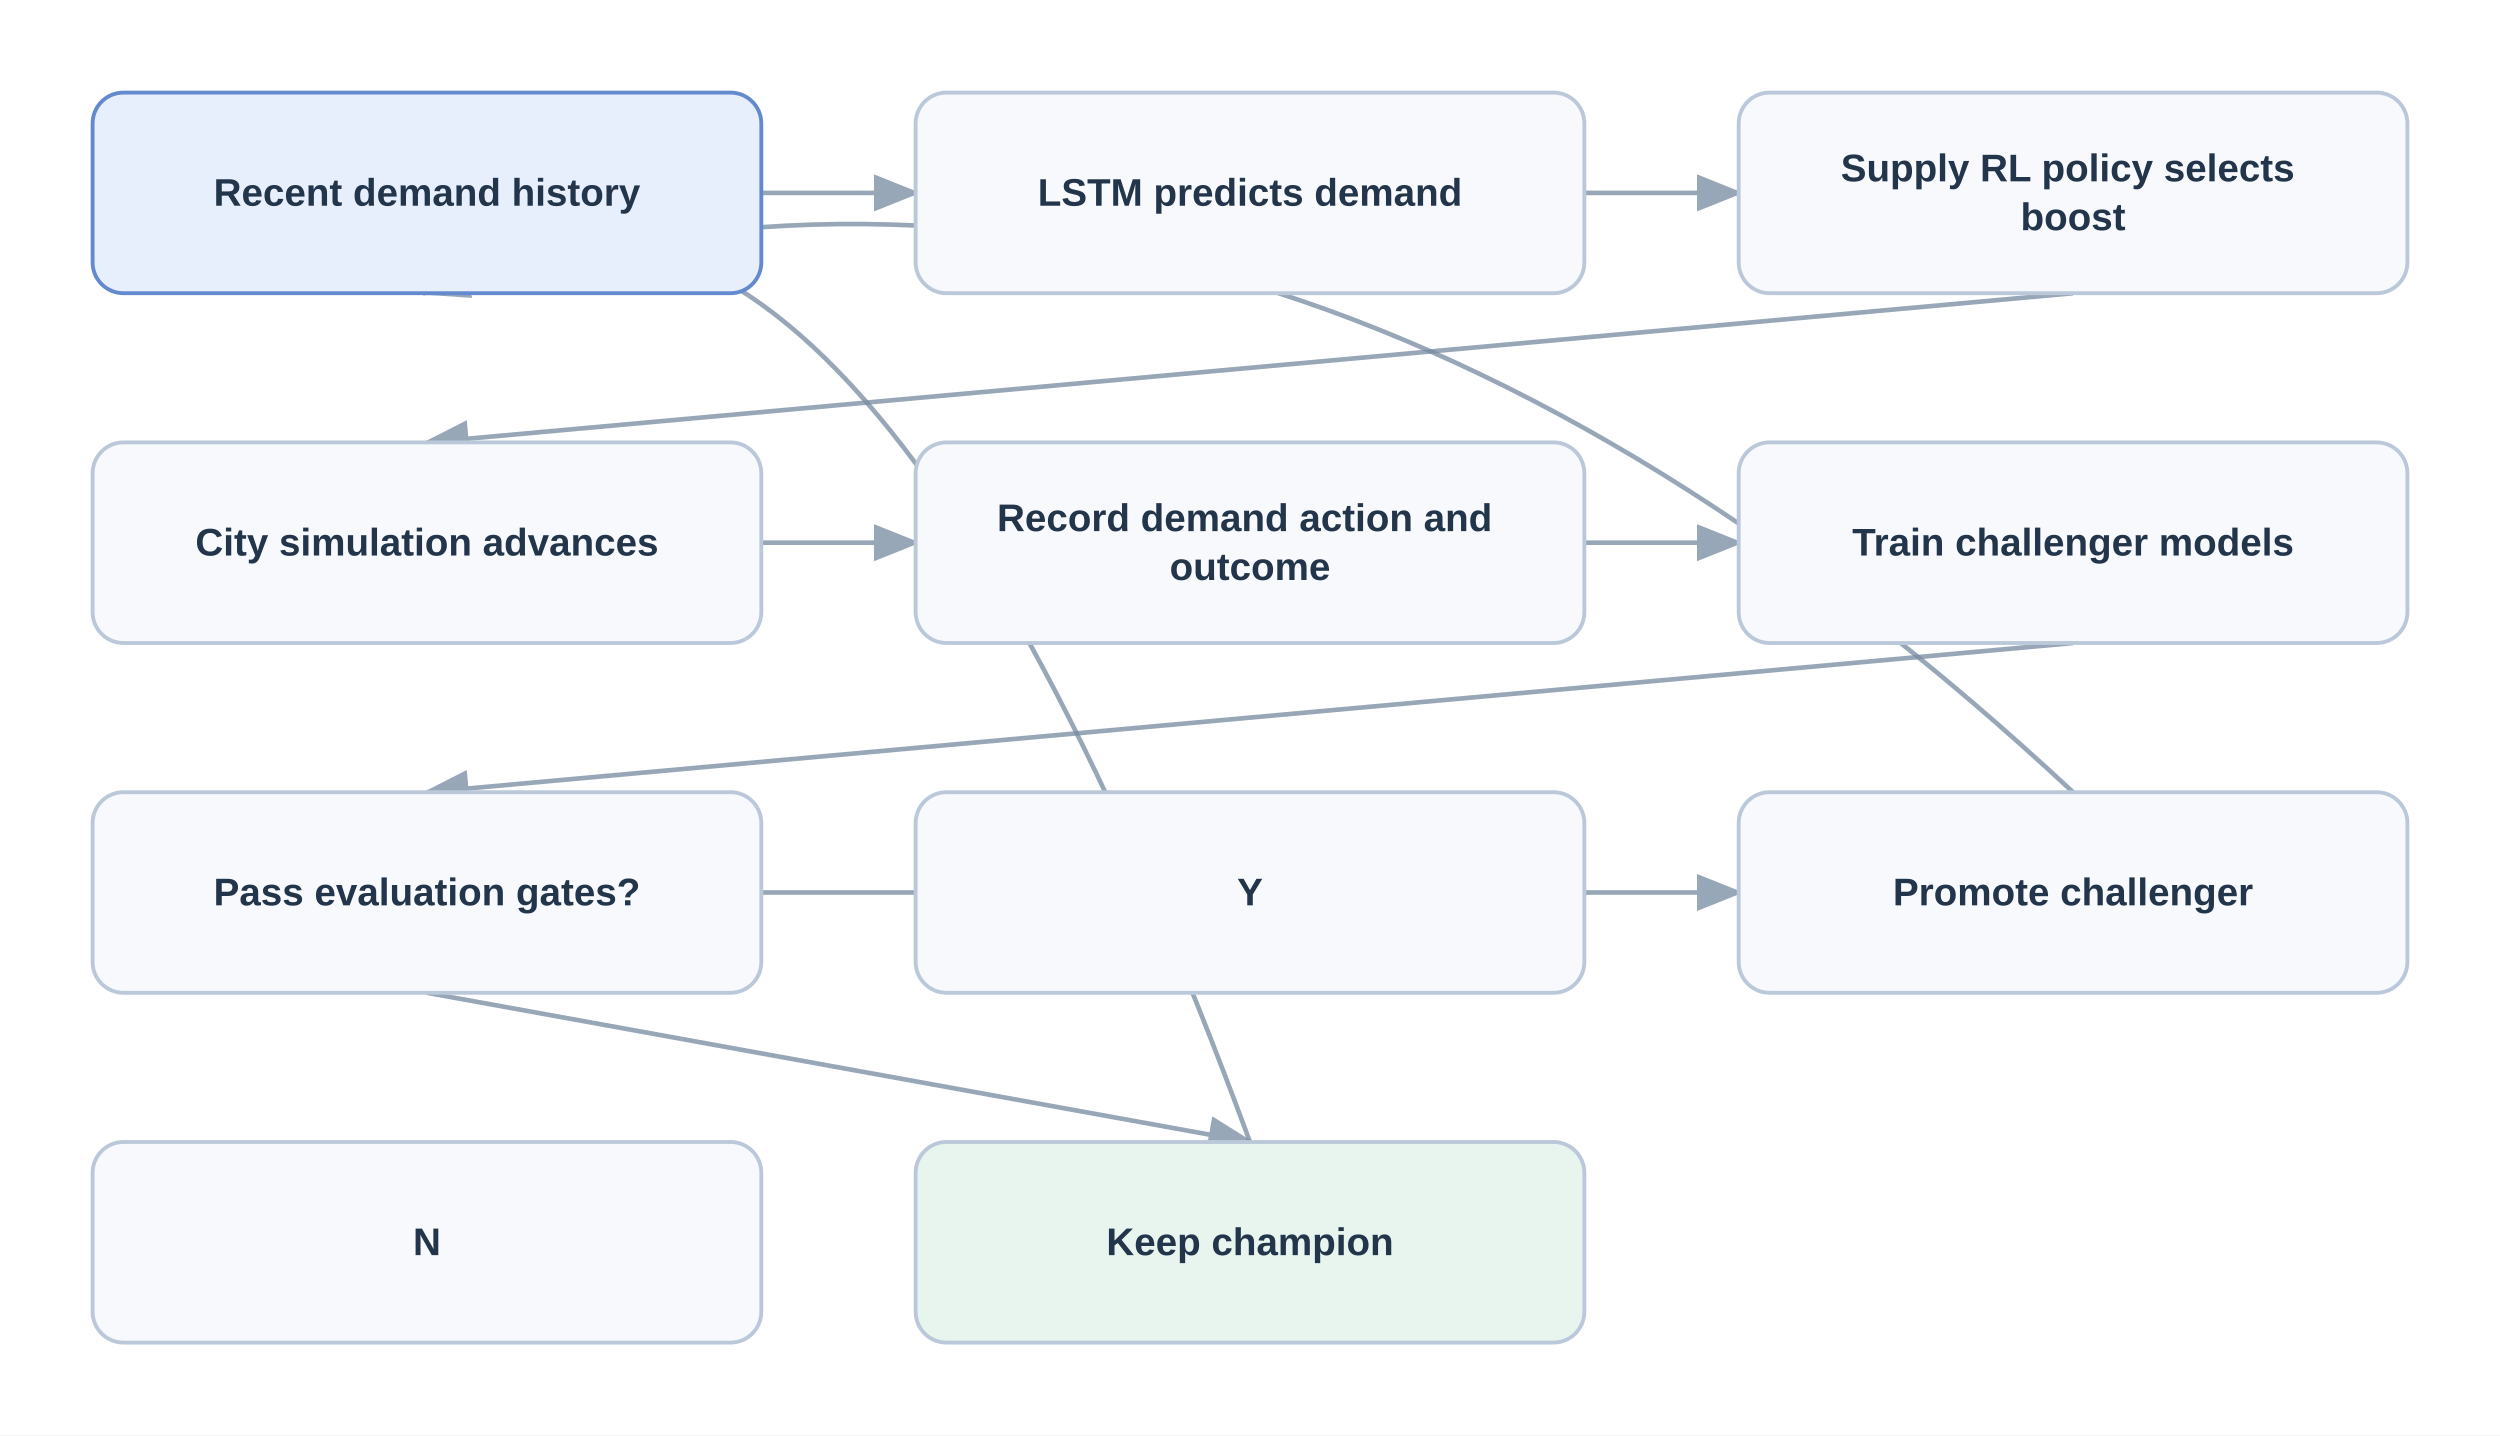
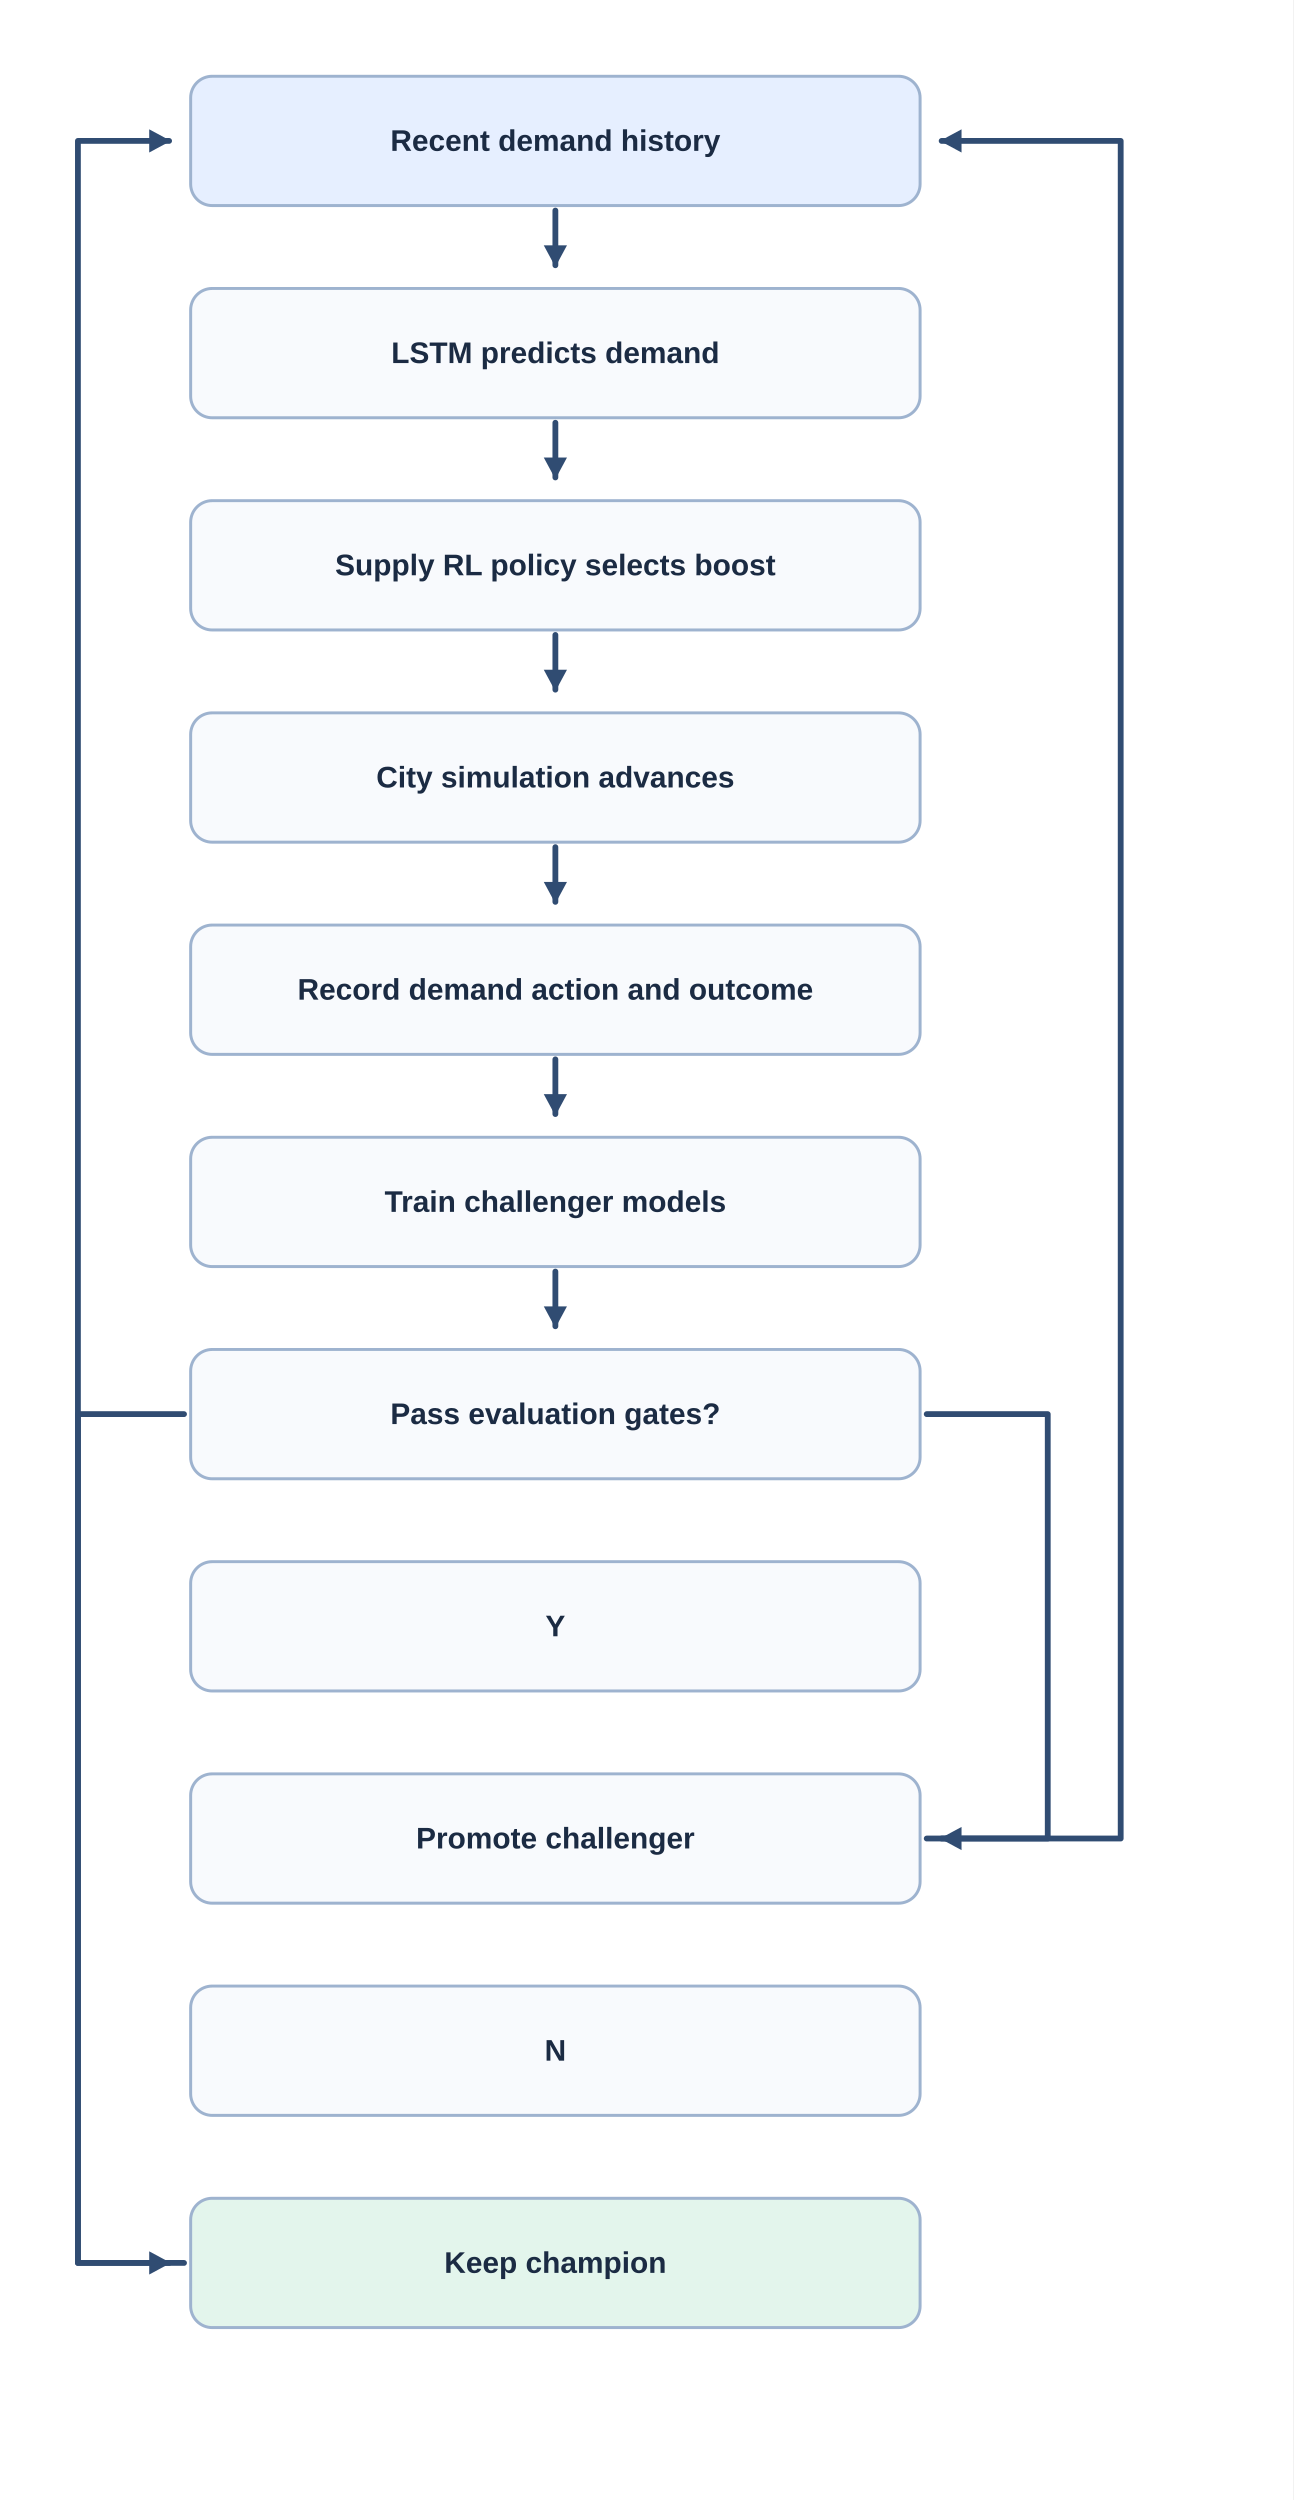
- <svg xmlns="http://www.w3.org/2000/svg" role="img" aria-label="Figure 9 Recent demand history process diagram" viewBox="0 0 972 558" width="972" height="558">
+ <svg xmlns="http://www.w3.org/2000/svg" viewBox="0 0 780 1508" width="780" height="1508" role="img" aria-label="Figure 9: Recent demand history">
  <defs>
-     <marker id="arrow" markerWidth="10" markerHeight="8" refX="9" refY="4" orient="auto">
-       <path d="M 0 0 L 10 4 L 0 8 Z" fill="#75899f" />
+     <marker id="arrowhead" markerUnits="userSpaceOnUse" markerWidth="16" markerHeight="16" refX="13" refY="8" orient="auto">
+       <path d="M1 1 L14 8 L1 15 Z" fill="#304c72" />
    </marker>
  </defs>
-   <rect width="100%" height="100%" fill="#ffffff" />
-   <path d="M 296 75 L 356 75" fill="none" stroke="#75899f" stroke-width="1.8" marker-end="url(#arrow)" opacity=".75" />
-   <path d="M 616 75 L 676 75" fill="none" stroke="#75899f" stroke-width="1.8" marker-end="url(#arrow)" opacity=".75" />
-   <path d="M 806 114 L 166 172" fill="none" stroke="#75899f" stroke-width="1.8" marker-end="url(#arrow)" opacity=".75" />
-   <path d="M 296 211 L 356 211" fill="none" stroke="#75899f" stroke-width="1.8" marker-end="url(#arrow)" opacity=".75" />
-   <path d="M 616 211 L 676 211" fill="none" stroke="#75899f" stroke-width="1.8" marker-end="url(#arrow)" opacity=".75" />
-   <path d="M 806 250 L 166 308" fill="none" stroke="#75899f" stroke-width="1.8" marker-end="url(#arrow)" opacity=".75" />
-   <path d="M 296 347 L 676 347" fill="none" stroke="#75899f" stroke-width="1.8" marker-end="url(#arrow)" opacity=".75" />
-   <path d="M 166 386 L 486 444" fill="none" stroke="#75899f" stroke-width="1.8" marker-end="url(#arrow)" opacity=".75" />
-   <path d="M 806 308 Q 486 10 166 114" fill="none" stroke="#75899f" stroke-width="1.8" marker-end="url(#arrow)" opacity=".75" />
-   <path d="M 486 444 Q 326 10 166 114" fill="none" stroke="#75899f" stroke-width="1.8" marker-end="url(#arrow)" opacity=".75" />
-   <rect x="36" y="36" width="260" height="78" rx="12" fill="#e7effd" stroke="#6389ce" stroke-width="1.5" />
-   <text x="166" y="80" text-anchor="middle" font-size="15" font-weight="600" font-family="Arial,Helvetica,sans-serif" fill="#23354b">
-     <tspan x="166" dy="0">Recent demand history</tspan>
+   <rect width="100%" height="100%" fill="#fff" />
+   <path d="M335,127 V160" fill="none" stroke="#304c72" stroke-width="3.5" stroke-linecap="round" stroke-linejoin="round" marker-end="url(#arrowhead)" />
+   <path d="M335,255 V288" fill="none" stroke="#304c72" stroke-width="3.5" stroke-linecap="round" stroke-linejoin="round" marker-end="url(#arrowhead)" />
+   <path d="M335,383 V416" fill="none" stroke="#304c72" stroke-width="3.5" stroke-linecap="round" stroke-linejoin="round" marker-end="url(#arrowhead)" />
+   <path d="M335,511 V544" fill="none" stroke="#304c72" stroke-width="3.5" stroke-linecap="round" stroke-linejoin="round" marker-end="url(#arrowhead)" />
+   <path d="M335,639 V672" fill="none" stroke="#304c72" stroke-width="3.5" stroke-linecap="round" stroke-linejoin="round" marker-end="url(#arrowhead)" />
+   <path d="M335,767 V800" fill="none" stroke="#304c72" stroke-width="3.5" stroke-linecap="round" stroke-linejoin="round" marker-end="url(#arrowhead)" />
+   <path d="M559,853 H632 V1109 H568" fill="none" stroke="#304c72" stroke-width="3.5" stroke-linecap="round" stroke-linejoin="round" marker-end="url(#arrowhead)" />
+   <path d="M111,853 H47 V1365 H102" fill="none" stroke="#304c72" stroke-width="3.5" stroke-linecap="round" stroke-linejoin="round" marker-end="url(#arrowhead)" />
+   <path d="M559,1109 H676 V85 H568" fill="none" stroke="#304c72" stroke-width="3.5" stroke-linecap="round" stroke-linejoin="round" marker-end="url(#arrowhead)" />
+   <path d="M111,1365 H47 V85 H102" fill="none" stroke="#304c72" stroke-width="3.5" stroke-linecap="round" stroke-linejoin="round" marker-end="url(#arrowhead)" />
+   <rect x="115" y="46" width="440" height="78" rx="13" fill="#e6efff" stroke="#9eb3cf" stroke-width="1.8" />
+   <text x="335" y="91" font-family="Arial,Helvetica,sans-serif" font-size="18" font-weight="600" text-anchor="middle" fill="#1b2b43">
+     <tspan x="335" dy="0">Recent demand history</tspan>
  </text>
-   <rect x="356" y="36" width="260" height="78" rx="12" fill="#f7f9fc" stroke="#bac8da" stroke-width="1.5" />
-   <text x="486" y="80" text-anchor="middle" font-size="15" font-weight="600" font-family="Arial,Helvetica,sans-serif" fill="#23354b">
-     <tspan x="486" dy="0">LSTM predicts demand</tspan>
+   <rect x="115" y="174" width="440" height="78" rx="13" fill="#f8fafd" stroke="#9eb3cf" stroke-width="1.8" />
+   <text x="335" y="219" font-family="Arial,Helvetica,sans-serif" font-size="18" font-weight="600" text-anchor="middle" fill="#1b2b43">
+     <tspan x="335" dy="0">LSTM predicts demand</tspan>
  </text>
-   <rect x="676" y="36" width="260" height="78" rx="12" fill="#f7f9fc" stroke="#bac8da" stroke-width="1.5" />
-   <text x="806" y="70.5" text-anchor="middle" font-size="15" font-weight="600" font-family="Arial,Helvetica,sans-serif" fill="#23354b">
-     <tspan x="806" dy="0">Supply RL policy selects</tspan>
-     <tspan x="806" dy="19">boost</tspan>
+   <rect x="115" y="302" width="440" height="78" rx="13" fill="#f8fafd" stroke="#9eb3cf" stroke-width="1.8" />
+   <text x="335" y="347" font-family="Arial,Helvetica,sans-serif" font-size="18" font-weight="600" text-anchor="middle" fill="#1b2b43">
+     <tspan x="335" dy="0">Supply RL policy selects boost</tspan>
  </text>
-   <rect x="36" y="172" width="260" height="78" rx="12" fill="#f7f9fc" stroke="#bac8da" stroke-width="1.5" />
-   <text x="166" y="216" text-anchor="middle" font-size="15" font-weight="600" font-family="Arial,Helvetica,sans-serif" fill="#23354b">
-     <tspan x="166" dy="0">City simulation advances</tspan>
+   <rect x="115" y="430" width="440" height="78" rx="13" fill="#f8fafd" stroke="#9eb3cf" stroke-width="1.8" />
+   <text x="335" y="475" font-family="Arial,Helvetica,sans-serif" font-size="18" font-weight="600" text-anchor="middle" fill="#1b2b43">
+     <tspan x="335" dy="0">City simulation advances</tspan>
  </text>
-   <rect x="356" y="172" width="260" height="78" rx="12" fill="#f7f9fc" stroke="#bac8da" stroke-width="1.5" />
-   <text x="486" y="206.5" text-anchor="middle" font-size="15" font-weight="600" font-family="Arial,Helvetica,sans-serif" fill="#23354b">
-     <tspan x="486" dy="0">Record demand action and</tspan>
-     <tspan x="486" dy="19">outcome</tspan>
+   <rect x="115" y="558" width="440" height="78" rx="13" fill="#f8fafd" stroke="#9eb3cf" stroke-width="1.8" />
+   <text x="335" y="603" font-family="Arial,Helvetica,sans-serif" font-size="18" font-weight="600" text-anchor="middle" fill="#1b2b43">
+     <tspan x="335" dy="0">Record demand action and outcome</tspan>
  </text>
-   <rect x="676" y="172" width="260" height="78" rx="12" fill="#f7f9fc" stroke="#bac8da" stroke-width="1.5" />
-   <text x="806" y="216" text-anchor="middle" font-size="15" font-weight="600" font-family="Arial,Helvetica,sans-serif" fill="#23354b">
-     <tspan x="806" dy="0">Train challenger models</tspan>
+   <rect x="115" y="686" width="440" height="78" rx="13" fill="#f8fafd" stroke="#9eb3cf" stroke-width="1.8" />
+   <text x="335" y="731" font-family="Arial,Helvetica,sans-serif" font-size="18" font-weight="600" text-anchor="middle" fill="#1b2b43">
+     <tspan x="335" dy="0">Train challenger models</tspan>
  </text>
-   <rect x="36" y="308" width="260" height="78" rx="12" fill="#f7f9fc" stroke="#bac8da" stroke-width="1.5" />
-   <text x="166" y="352" text-anchor="middle" font-size="15" font-weight="600" font-family="Arial,Helvetica,sans-serif" fill="#23354b">
-     <tspan x="166" dy="0">Pass evaluation gates?</tspan>
+   <rect x="115" y="814" width="440" height="78" rx="13" fill="#f8fafd" stroke="#9eb3cf" stroke-width="1.8" />
+   <text x="335" y="859" font-family="Arial,Helvetica,sans-serif" font-size="18" font-weight="600" text-anchor="middle" fill="#1b2b43">
+     <tspan x="335" dy="0">Pass evaluation gates?</tspan>
  </text>
-   <rect x="356" y="308" width="260" height="78" rx="12" fill="#f7f9fc" stroke="#bac8da" stroke-width="1.5" />
-   <text x="486" y="352" text-anchor="middle" font-size="15" font-weight="600" font-family="Arial,Helvetica,sans-serif" fill="#23354b">
-     <tspan x="486" dy="0">Y</tspan>
+   <rect x="115" y="942" width="440" height="78" rx="13" fill="#f8fafd" stroke="#9eb3cf" stroke-width="1.8" />
+   <text x="335" y="987" font-family="Arial,Helvetica,sans-serif" font-size="18" font-weight="600" text-anchor="middle" fill="#1b2b43">
+     <tspan x="335" dy="0">Y</tspan>
  </text>
-   <rect x="676" y="308" width="260" height="78" rx="12" fill="#f7f9fc" stroke="#bac8da" stroke-width="1.5" />
-   <text x="806" y="352" text-anchor="middle" font-size="15" font-weight="600" font-family="Arial,Helvetica,sans-serif" fill="#23354b">
-     <tspan x="806" dy="0">Promote challenger</tspan>
+   <rect x="115" y="1070" width="440" height="78" rx="13" fill="#f8fafd" stroke="#9eb3cf" stroke-width="1.8" />
+   <text x="335" y="1115" font-family="Arial,Helvetica,sans-serif" font-size="18" font-weight="600" text-anchor="middle" fill="#1b2b43">
+     <tspan x="335" dy="0">Promote challenger</tspan>
  </text>
-   <rect x="36" y="444" width="260" height="78" rx="12" fill="#f7f9fc" stroke="#bac8da" stroke-width="1.5" />
-   <text x="166" y="488" text-anchor="middle" font-size="15" font-weight="600" font-family="Arial,Helvetica,sans-serif" fill="#23354b">
-     <tspan x="166" dy="0">N</tspan>
+   <rect x="115" y="1198" width="440" height="78" rx="13" fill="#f8fafd" stroke="#9eb3cf" stroke-width="1.8" />
+   <text x="335" y="1243" font-family="Arial,Helvetica,sans-serif" font-size="18" font-weight="600" text-anchor="middle" fill="#1b2b43">
+     <tspan x="335" dy="0">N</tspan>
  </text>
-   <rect x="356" y="444" width="260" height="78" rx="12" fill="#e7f5ee" stroke="#bac8da" stroke-width="1.5" />
-   <text x="486" y="488" text-anchor="middle" font-size="15" font-weight="600" font-family="Arial,Helvetica,sans-serif" fill="#23354b">
-     <tspan x="486" dy="0">Keep champion</tspan>
+   <rect x="115" y="1326" width="440" height="78" rx="13" fill="#e3f5ec" stroke="#9eb3cf" stroke-width="1.8" />
+   <text x="335" y="1371" font-family="Arial,Helvetica,sans-serif" font-size="18" font-weight="600" text-anchor="middle" fill="#1b2b43">
+     <tspan x="335" dy="0">Keep champion</tspan>
  </text>
</svg>
